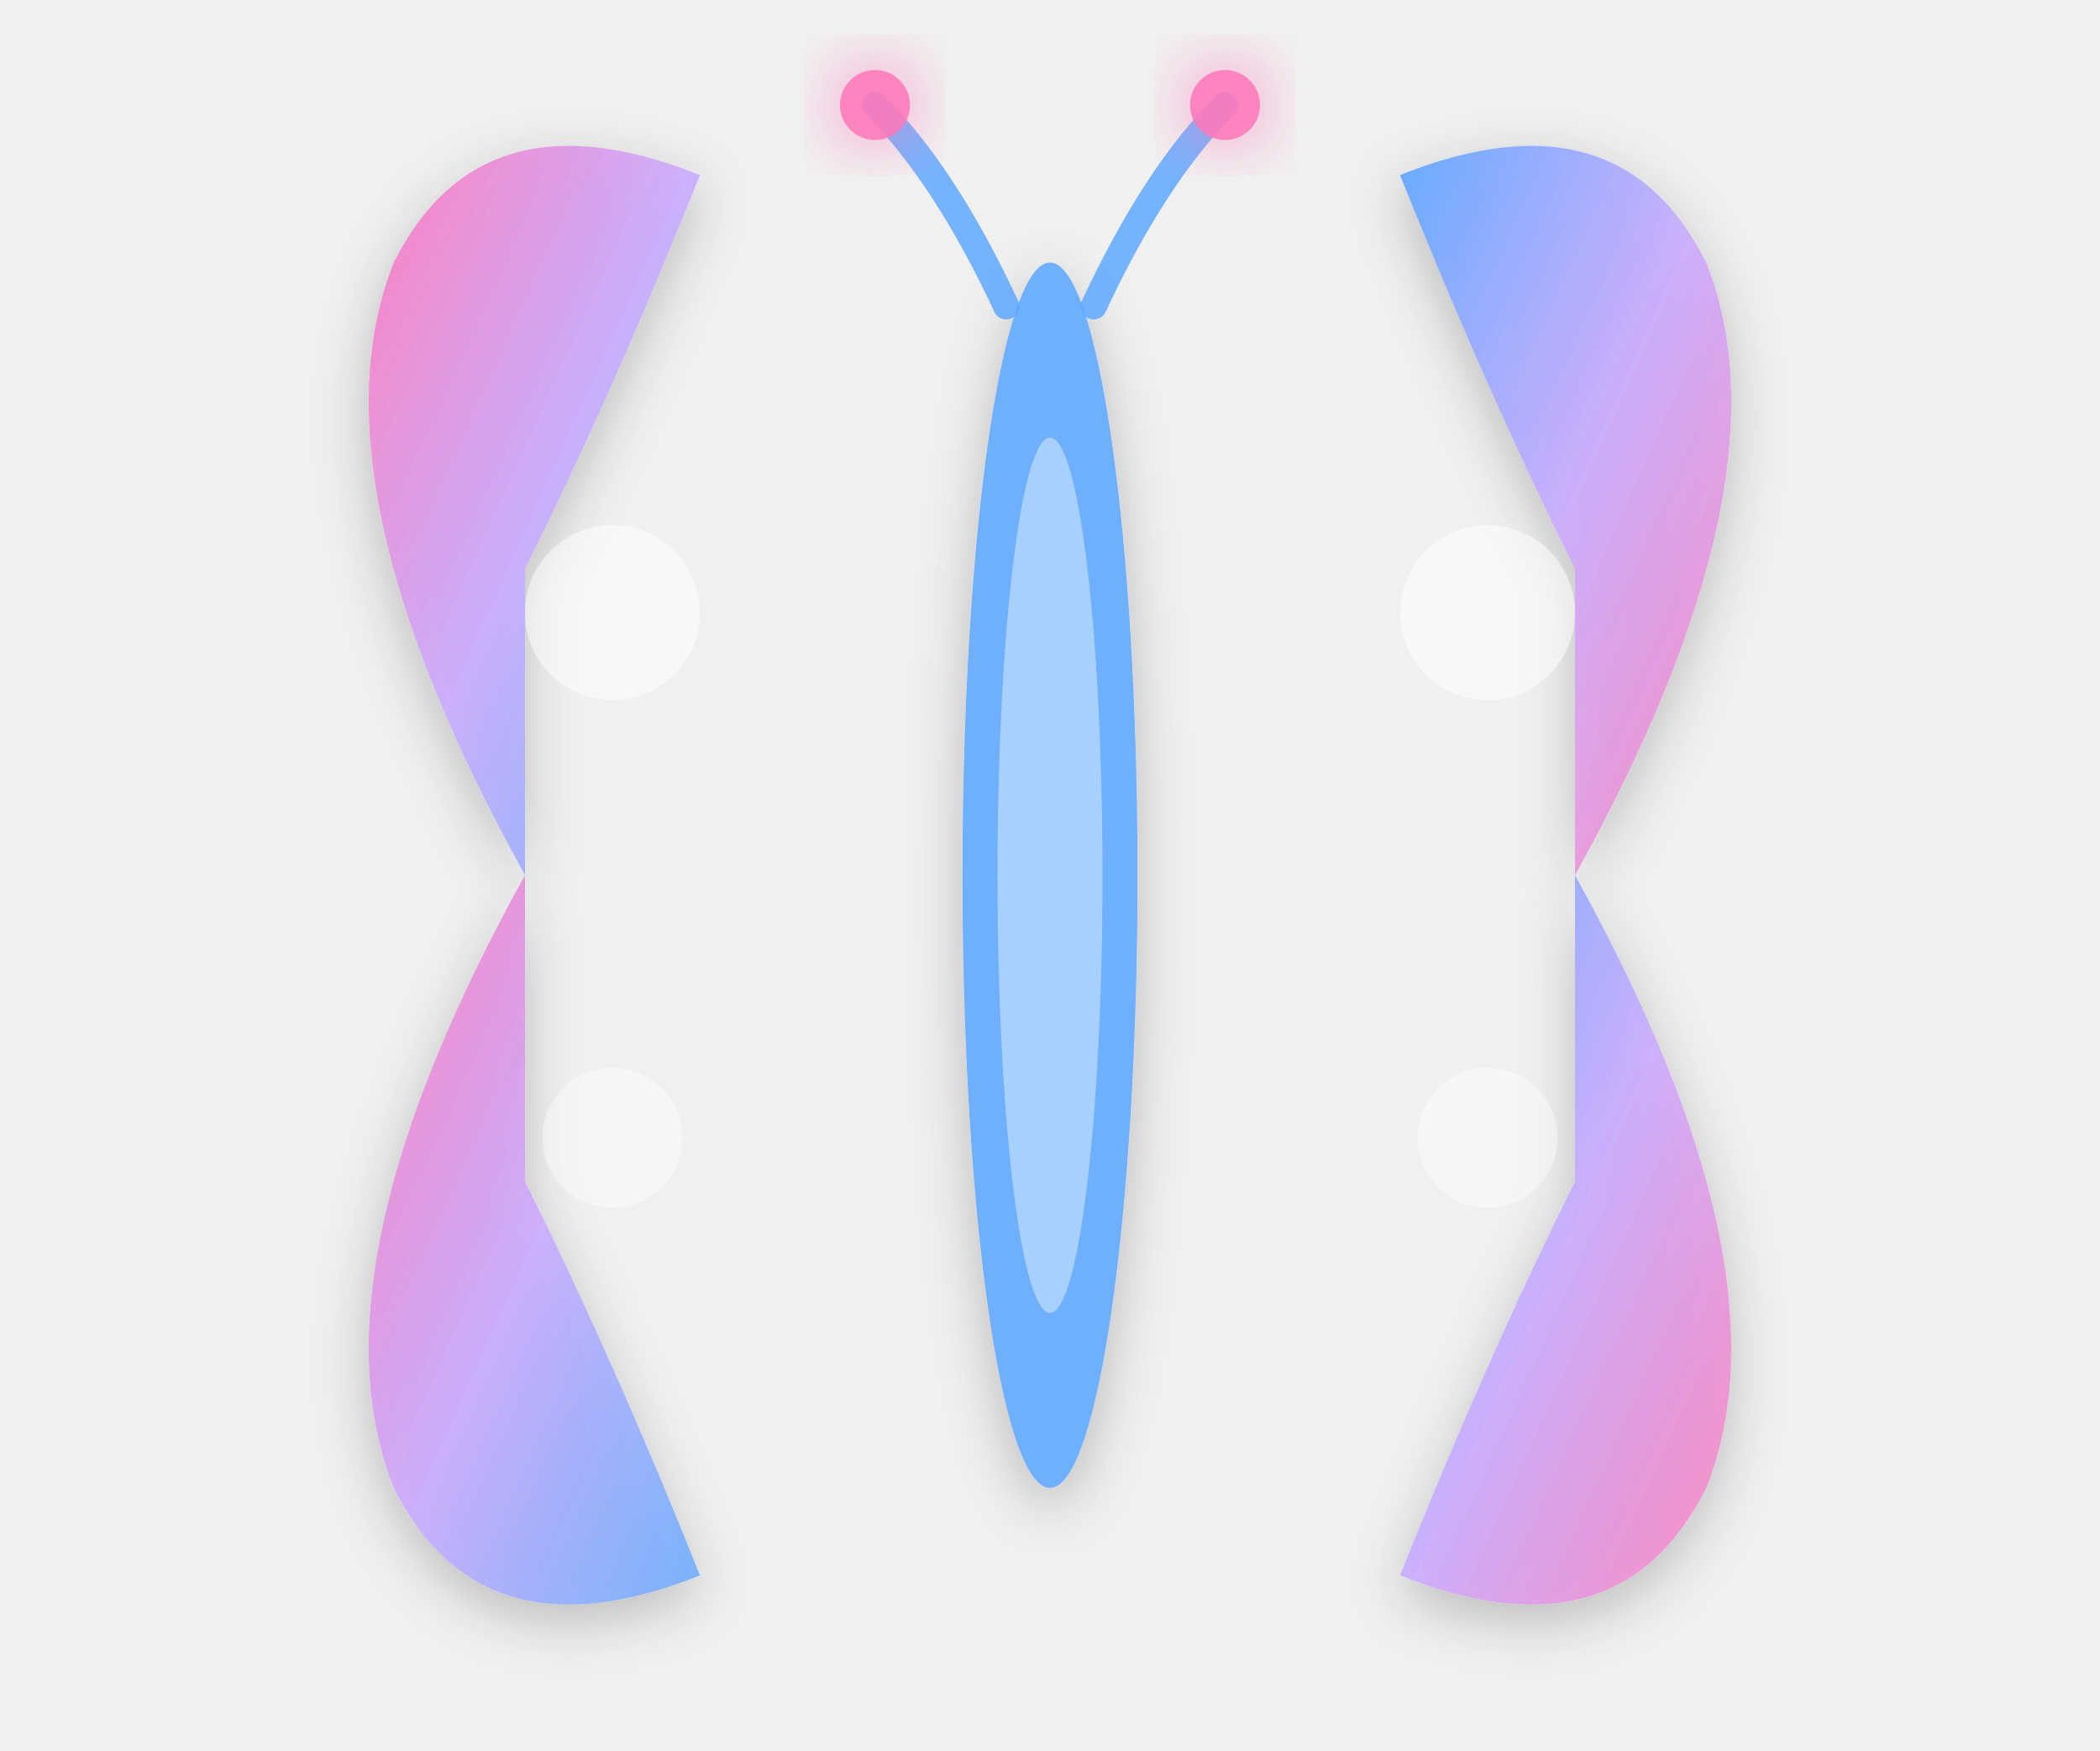
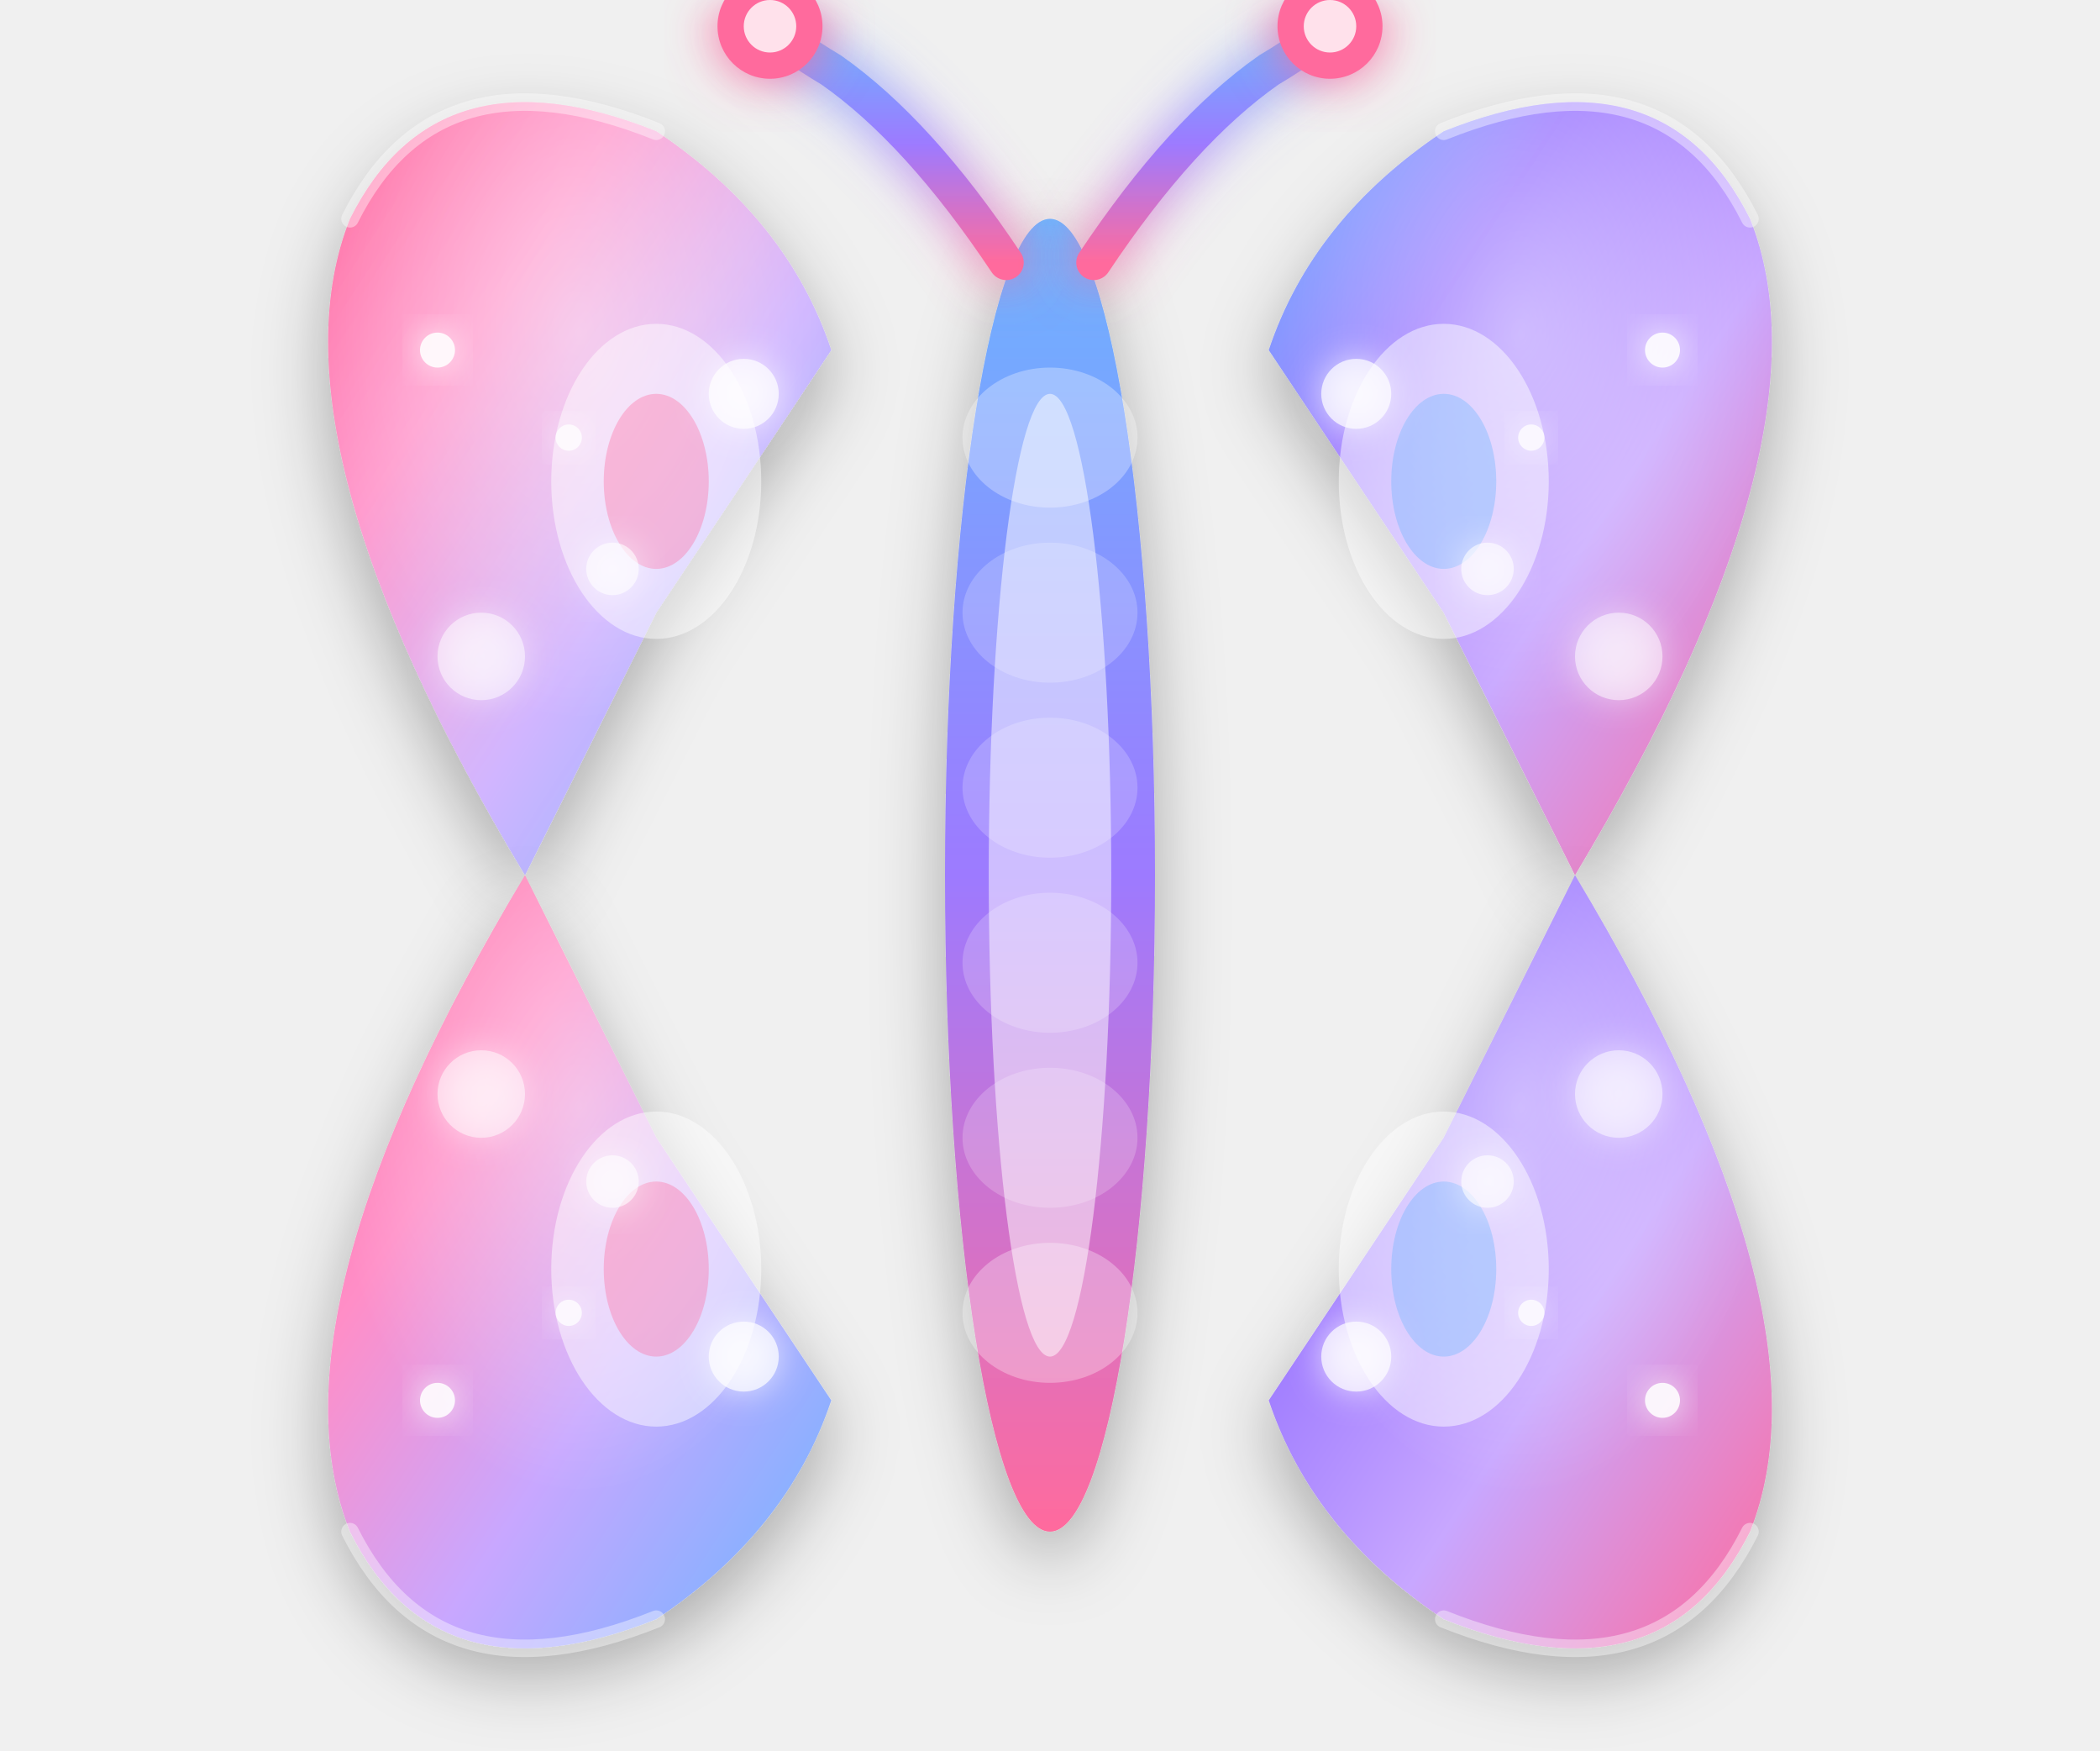
<svg xmlns="http://www.w3.org/2000/svg" width="240" height="200" viewBox="0 0 240 200">
  <defs>
    <linearGradient id="leftWingGradient" x1="0%" y1="0%" x2="100%" y2="100%">
-       <stop offset="0%" style="stop-color:#FF78B9;stop-opacity:1" />
-       <stop offset="50%" style="stop-color:#C8A7FF;stop-opacity:0.9" />
-       <stop offset="100%" style="stop-color:#5FA8FF;stop-opacity:0.85" />
+       <stop offset="0%" style="stop-color:#FF6B9D;stop-opacity:1" />
+       <stop offset="30%" style="stop-color:#FF8EC7;stop-opacity:1" />
+       <stop offset="60%" style="stop-color:#C8A7FF;stop-opacity:1" />
+       <stop offset="100%" style="stop-color:#6BB5FF;stop-opacity:1" />
    </linearGradient>
    <linearGradient id="rightWingGradient" x1="0%" y1="0%" x2="100%" y2="100%">
-       <stop offset="0%" style="stop-color:#5FA8FF;stop-opacity:1" />
-       <stop offset="50%" style="stop-color:#C8A7FF;stop-opacity:0.9" />
-       <stop offset="100%" style="stop-color:#FF78B9;stop-opacity:0.85" />
+       <stop offset="0%" style="stop-color:#6BB5FF;stop-opacity:1" />
+       <stop offset="30%" style="stop-color:#9D7AFF;stop-opacity:1" />
+       <stop offset="60%" style="stop-color:#C8A7FF;stop-opacity:1" />
+       <stop offset="100%" style="stop-color:#FF6B9D;stop-opacity:1" />
+     </linearGradient>
+     <radialGradient id="wingHighlight" cx="50%" cy="30%">
+       <stop offset="0%" style="stop-color:#FFFFFF;stop-opacity:0.6" />
+       <stop offset="70%" style="stop-color:#FFFFFF;stop-opacity:0.2" />
+       <stop offset="100%" style="stop-color:#FFFFFF;stop-opacity:0" />
+     </radialGradient>
+     <linearGradient id="shimmer" x1="0%" y1="0%" x2="100%" y2="100%">
+       <stop offset="0%" style="stop-color:#FFFFFF;stop-opacity:0" />
+       <stop offset="50%" style="stop-color:#FFFFFF;stop-opacity:0.4" />
+       <stop offset="100%" style="stop-color:#FFFFFF;stop-opacity:0" />
    </linearGradient>
    <filter id="softGlow" x="-50%" y="-50%" width="200%" height="200%">
-       <feGaussianBlur stdDeviation="4" result="coloredBlur" />
+       <feGaussianBlur stdDeviation="3" result="coloredBlur" />
      <feMerge>
        <feMergeNode in="coloredBlur" />
        <feMergeNode in="SourceGraphic" />
      </feMerge>
    </filter>
-     <filter id="softShadow" x="-50%" y="-50%" width="200%" height="200%">
-       <feGaussianBlur in="SourceAlpha" stdDeviation="3" />
-       <feOffset dx="0" dy="2" result="offsetblur" />
+     <filter id="enhancedShadow" x="-50%" y="-50%" width="200%" height="200%">
+       <feGaussianBlur in="SourceAlpha" stdDeviation="4" />
+       <feOffset dx="0" dy="3" result="offsetblur" />
      <feComponentTransfer>
-         <feFuncA type="linear" slope="0.25" />
+         <feFuncA type="linear" slope="0.3" />
      </feComponentTransfer>
      <feMerge>
        <feMergeNode />
        <feMergeNode in="SourceGraphic" />
      </feMerge>
    </filter>
+     <filter id="sparkle" x="-50%" y="-50%" width="200%" height="200%">
+       <feGaussianBlur stdDeviation="2" result="blur" />
+       <feMerge>
+         <feMergeNode in="blur" />
+         <feMergeNode in="SourceGraphic" />
+       </feMerge>
+     </filter>
  </defs>
-   <path d="M 60 100 Q 35 55, 45 30 Q 55 10, 80 20 Q 70 45, 60 65 Z" fill="url(#leftWingGradient)" filter="url(#softShadow)" opacity="0.95" />
-   <path d="M 60 100 Q 35 145, 45 170 Q 55 190, 80 180 Q 70 155, 60 135 Z" fill="url(#leftWingGradient)" filter="url(#softShadow)" opacity="0.95" />
-   <path d="M 180 100 Q 205 55, 195 30 Q 185 10, 160 20 Q 170 45, 180 65 Z" fill="url(#rightWingGradient)" filter="url(#softShadow)" opacity="0.95" />
-   <path d="M 180 100 Q 205 145, 195 170 Q 185 190, 160 180 Q 170 155, 180 135 Z" fill="url(#rightWingGradient)" filter="url(#softShadow)" opacity="0.95" />
-   <ellipse cx="120" cy="100" rx="10" ry="70" fill="#5FA8FF" filter="url(#softShadow)" opacity="0.9" />
-   <ellipse cx="120" cy="100" rx="6" ry="50" fill="rgba(255, 255, 255, 0.4)" />
-   <path d="M 115 35 Q 108 20, 100 12" stroke="#5FA8FF" stroke-width="3" fill="none" stroke-linecap="round" opacity="0.85" />
-   <path d="M 125 35 Q 132 20, 140 12" stroke="#5FA8FF" stroke-width="3" fill="none" stroke-linecap="round" opacity="0.85" />
-   <circle cx="100" cy="12" r="4" fill="#FF78B9" opacity="0.9" filter="url(#softGlow)" />
-   <circle cx="140" cy="12" r="4" fill="#FF78B9" opacity="0.9" filter="url(#softGlow)" />
-   <circle cx="70" cy="70" r="10" fill="rgba(255, 255, 255, 0.5)" />
-   <circle cx="70" cy="130" r="8" fill="rgba(255, 255, 255, 0.4)" />
-   <circle cx="170" cy="70" r="10" fill="rgba(255, 255, 255, 0.5)" />
-   <circle cx="170" cy="130" r="8" fill="rgba(255, 255, 255, 0.4)" />
+   <path d="M 60 100 Q 30 50, 40 25 Q 50 5, 75 15 Q 90 25, 95 40 Q 85 55, 75 70 Q 70 80, 65 90 Z" fill="url(#leftWingGradient)" filter="url(#enhancedShadow)" opacity="1" />
+   <path d="M 60 100 Q 30 50, 40 25 Q 50 5, 75 15 Q 90 25, 95 40 Q 85 55, 75 70 Q 70 80, 65 90 Z" fill="url(#wingHighlight)" opacity="0.7" />
+   <path d="M 60 100 Q 30 50, 40 25 Q 50 5, 75 15 Q 90 25, 95 40 Q 85 55, 75 70 Q 70 80, 65 90 Z" fill="url(#shimmer)" opacity="0.5" />
+   <path d="M 60 100 Q 30 150, 40 175 Q 50 195, 75 185 Q 90 175, 95 160 Q 85 145, 75 130 Q 70 120, 65 110 Z" fill="url(#leftWingGradient)" filter="url(#enhancedShadow)" opacity="1" />
+   <path d="M 60 100 Q 30 150, 40 175 Q 50 195, 75 185 Q 90 175, 95 160 Q 85 145, 75 130 Q 70 120, 65 110 Z" fill="url(#wingHighlight)" opacity="0.7" />
+   <path d="M 180 100 Q 210 50, 200 25 Q 190 5, 165 15 Q 150 25, 145 40 Q 155 55, 165 70 Q 170 80, 175 90 Z" fill="url(#rightWingGradient)" filter="url(#enhancedShadow)" opacity="1" />
+   <path d="M 180 100 Q 210 50, 200 25 Q 190 5, 165 15 Q 150 25, 145 40 Q 155 55, 165 70 Q 170 80, 175 90 Z" fill="url(#wingHighlight)" opacity="0.7" />
+   <path d="M 180 100 Q 210 150, 200 175 Q 190 195, 165 185 Q 150 175, 145 160 Q 155 145, 165 130 Q 170 120, 175 110 Z" fill="url(#rightWingGradient)" filter="url(#enhancedShadow)" opacity="1" />
+   <path d="M 180 100 Q 210 150, 200 175 Q 190 195, 165 185 Q 150 175, 145 160 Q 155 145, 165 130 Q 170 120, 175 110 Z" fill="url(#wingHighlight)" opacity="0.7" />
+   <ellipse cx="75" cy="55" rx="12" ry="18" fill="rgba(255, 255, 255, 0.6)" opacity="0.8" />
+   <ellipse cx="75" cy="55" rx="6" ry="10" fill="rgba(255, 107, 157, 0.4)" opacity="0.9" />
+   <circle cx="85" cy="45" r="4" fill="rgba(255, 255, 255, 0.7)" filter="url(#sparkle)" />
+   <circle cx="70" cy="65" r="3" fill="rgba(255, 255, 255, 0.6)" filter="url(#sparkle)" />
+   <ellipse cx="75" cy="145" rx="12" ry="18" fill="rgba(255, 255, 255, 0.6)" opacity="0.8" />
+   <ellipse cx="75" cy="145" rx="6" ry="10" fill="rgba(255, 107, 157, 0.4)" opacity="0.9" />
+   <circle cx="85" cy="155" r="4" fill="rgba(255, 255, 255, 0.7)" filter="url(#sparkle)" />
+   <circle cx="70" cy="135" r="3" fill="rgba(255, 255, 255, 0.6)" filter="url(#sparkle)" />
+   <ellipse cx="165" cy="55" rx="12" ry="18" fill="rgba(255, 255, 255, 0.6)" opacity="0.8" />
+   <ellipse cx="165" cy="55" rx="6" ry="10" fill="rgba(107, 181, 255, 0.4)" opacity="0.9" />
+   <circle cx="155" cy="45" r="4" fill="rgba(255, 255, 255, 0.7)" filter="url(#sparkle)" />
+   <circle cx="170" cy="65" r="3" fill="rgba(255, 255, 255, 0.6)" filter="url(#sparkle)" />
+   <ellipse cx="165" cy="145" rx="12" ry="18" fill="rgba(255, 255, 255, 0.6)" opacity="0.8" />
+   <ellipse cx="165" cy="145" rx="6" ry="10" fill="rgba(107, 181, 255, 0.4)" opacity="0.9" />
+   <circle cx="155" cy="155" r="4" fill="rgba(255, 255, 255, 0.7)" filter="url(#sparkle)" />
+   <circle cx="170" cy="135" r="3" fill="rgba(255, 255, 255, 0.6)" filter="url(#sparkle)" />
+   <circle cx="55" cy="75" r="5" fill="rgba(255, 255, 255, 0.5)" filter="url(#sparkle)" />
+   <circle cx="55" cy="125" r="5" fill="rgba(255, 255, 255, 0.5)" filter="url(#sparkle)" />
+   <circle cx="185" cy="75" r="5" fill="rgba(255, 255, 255, 0.5)" filter="url(#sparkle)" />
+   <circle cx="185" cy="125" r="5" fill="rgba(255, 255, 255, 0.5)" filter="url(#sparkle)" />
+   <defs>
+     <linearGradient id="bodyGradient" x1="0%" y1="0%" x2="0%" y2="100%">
+       <stop offset="0%" style="stop-color:#6BB5FF;stop-opacity:1" />
+       <stop offset="50%" style="stop-color:#9D7AFF;stop-opacity:1" />
+       <stop offset="100%" style="stop-color:#FF6B9D;stop-opacity:1" />
+     </linearGradient>
+   </defs>
+   <ellipse cx="120" cy="100" rx="12" ry="75" fill="url(#bodyGradient)" filter="url(#enhancedShadow)" opacity="1" />
+   <ellipse cx="120" cy="50" rx="10" ry="8" fill="rgba(255, 255, 255, 0.3)" />
+   <ellipse cx="120" cy="70" rx="10" ry="8" fill="rgba(255, 255, 255, 0.2)" />
+   <ellipse cx="120" cy="90" rx="10" ry="8" fill="rgba(255, 255, 255, 0.2)" />
+   <ellipse cx="120" cy="110" rx="10" ry="8" fill="rgba(255, 255, 255, 0.2)" />
+   <ellipse cx="120" cy="130" rx="10" ry="8" fill="rgba(255, 255, 255, 0.2)" />
+   <ellipse cx="120" cy="150" rx="10" ry="8" fill="rgba(255, 255, 255, 0.3)" />
+   <ellipse cx="120" cy="100" rx="7" ry="55" fill="rgba(255, 255, 255, 0.5)" />
+   <path d="M 115 30 Q 105 15, 95 8 Q 90 5, 88 3" stroke="url(#bodyGradient)" stroke-width="4" fill="none" stroke-linecap="round" opacity="1" filter="url(#softGlow)" />
+   <path d="M 125 30 Q 135 15, 145 8 Q 150 5, 152 3" stroke="url(#bodyGradient)" stroke-width="4" fill="none" stroke-linecap="round" opacity="1" filter="url(#softGlow)" />
+   <circle cx="88" cy="3" r="6" fill="#FF6B9D" opacity="1" filter="url(#softGlow)" />
+   <circle cx="152" cy="3" r="6" fill="#FF6B9D" opacity="1" filter="url(#softGlow)" />
+   <circle cx="88" cy="3" r="3" fill="#FFFFFF" opacity="0.8" />
+   <circle cx="152" cy="3" r="3" fill="#FFFFFF" opacity="0.8" />
+   <path d="M 40 25 Q 50 5, 75 15" stroke="rgba(255, 255, 255, 0.4)" stroke-width="2" fill="none" stroke-linecap="round" />
+   <path d="M 40 175 Q 50 195, 75 185" stroke="rgba(255, 255, 255, 0.4)" stroke-width="2" fill="none" stroke-linecap="round" />
+   <path d="M 200 25 Q 190 5, 165 15" stroke="rgba(255, 255, 255, 0.4)" stroke-width="2" fill="none" stroke-linecap="round" />
+   <path d="M 200 175 Q 190 195, 165 185" stroke="rgba(255, 255, 255, 0.4)" stroke-width="2" fill="none" stroke-linecap="round" />
+   <circle cx="50" cy="40" r="2" fill="#FFFFFF" opacity="0.9" filter="url(#sparkle)" />
+   <circle cx="190" cy="40" r="2" fill="#FFFFFF" opacity="0.9" filter="url(#sparkle)" />
+   <circle cx="50" cy="160" r="2" fill="#FFFFFF" opacity="0.9" filter="url(#sparkle)" />
+   <circle cx="190" cy="160" r="2" fill="#FFFFFF" opacity="0.9" filter="url(#sparkle)" />
+   <circle cx="65" cy="50" r="1.5" fill="#FFFFFF" opacity="0.8" filter="url(#sparkle)" />
+   <circle cx="175" cy="50" r="1.5" fill="#FFFFFF" opacity="0.8" filter="url(#sparkle)" />
+   <circle cx="65" cy="150" r="1.5" fill="#FFFFFF" opacity="0.8" filter="url(#sparkle)" />
+   <circle cx="175" cy="150" r="1.5" fill="#FFFFFF" opacity="0.8" filter="url(#sparkle)" />
</svg>
